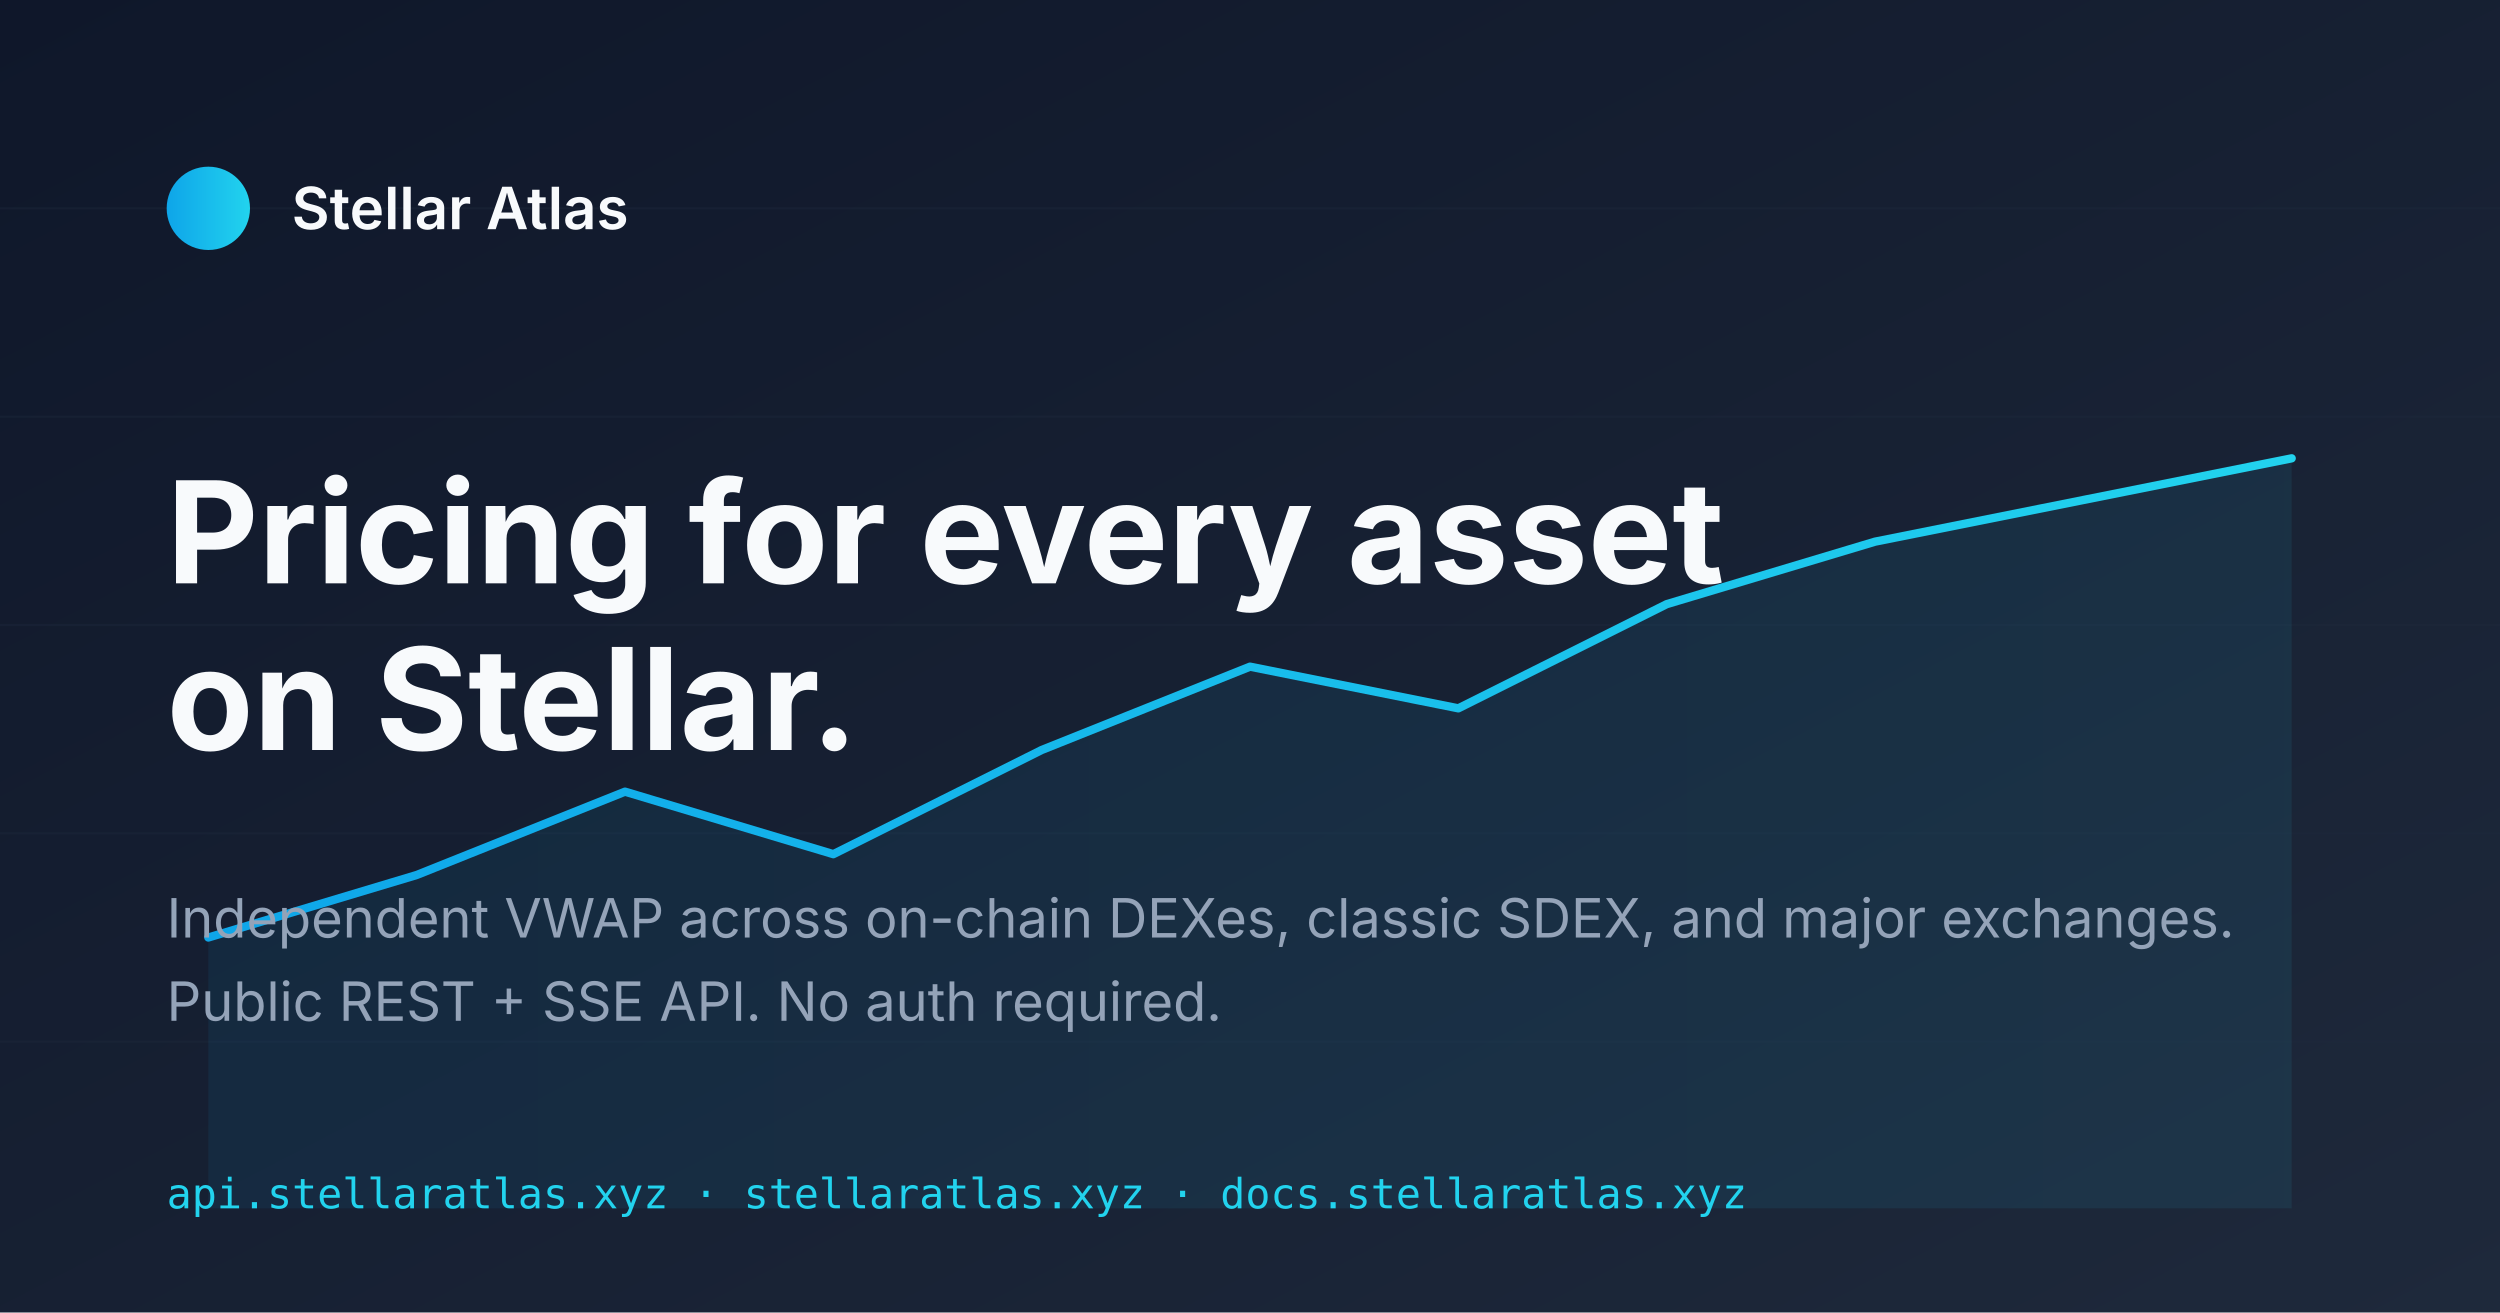
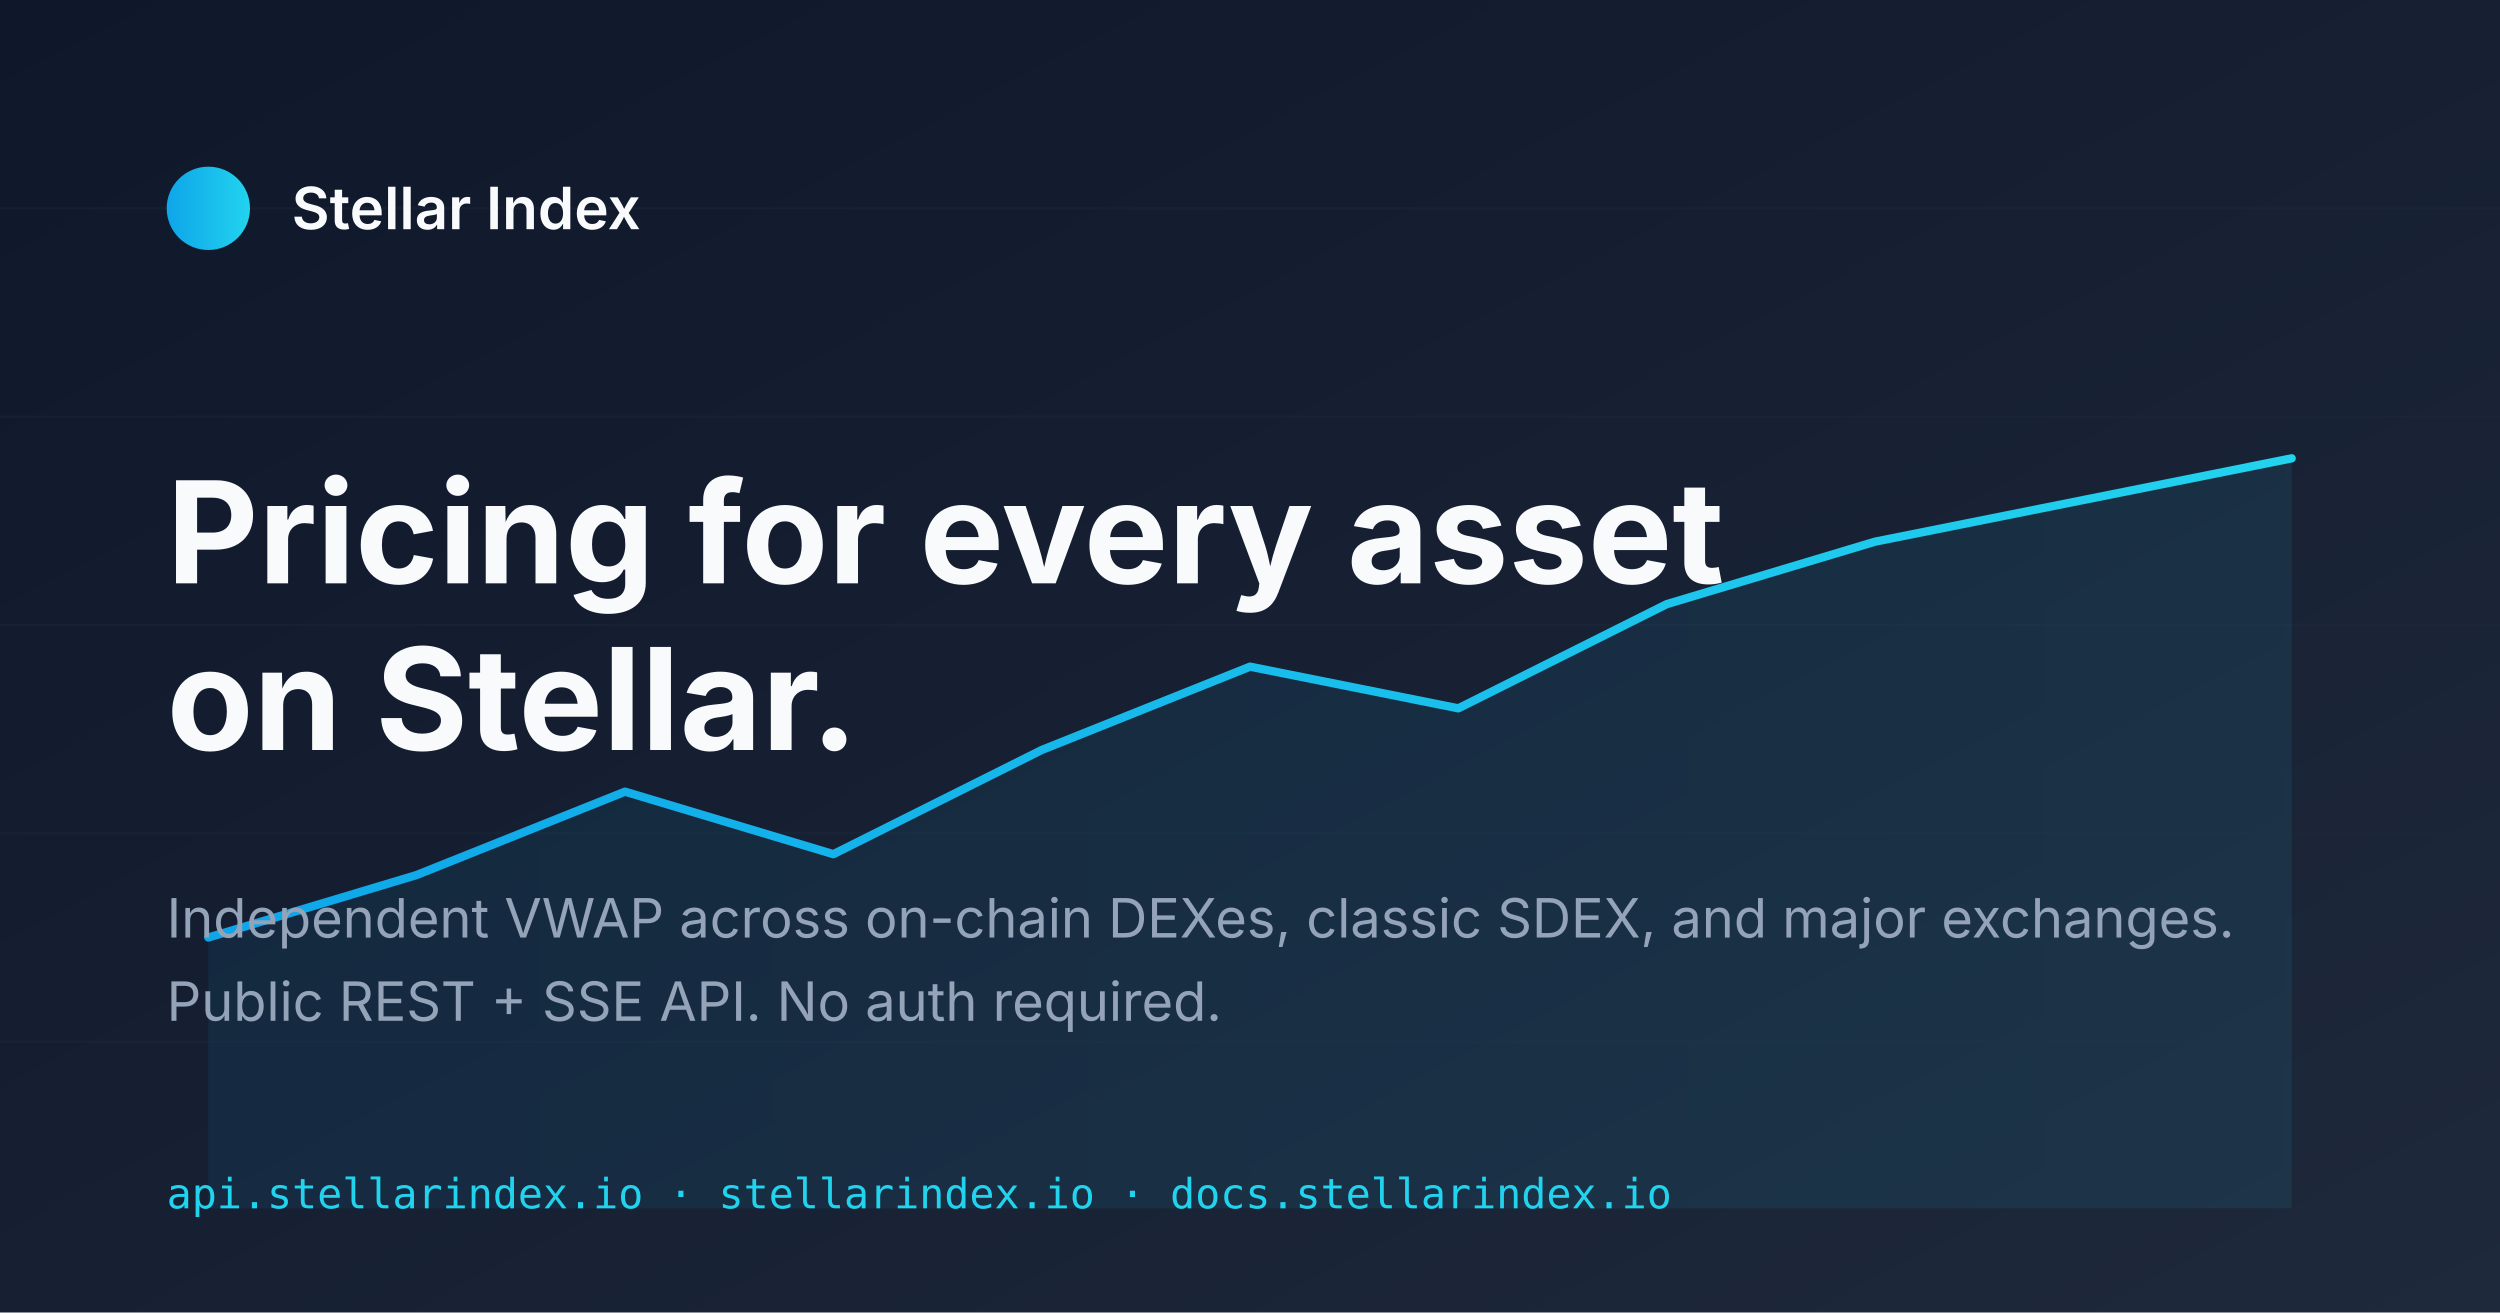
<svg xmlns="http://www.w3.org/2000/svg" width="1200" height="630" viewBox="0 0 1200 630">
  <defs>
    <linearGradient id="bg" x1="0" y1="0" x2="1" y2="1">
      <stop offset="0%" stop-color="#0f172a" />
      <stop offset="100%" stop-color="#1e293b" />
    </linearGradient>
    <linearGradient id="accent" x1="0" y1="0" x2="1" y2="0">
      <stop offset="0%" stop-color="#0ea5e9" />
      <stop offset="100%" stop-color="#22d3ee" />
    </linearGradient>
  </defs>
  <rect width="1200" height="630" fill="url(#bg)" />
  <g stroke="#1e293b" stroke-width="1" opacity="0.4">
    <line x1="0" y1="100" x2="1200" y2="100" />
    <line x1="0" y1="200" x2="1200" y2="200" />
    <line x1="0" y1="300" x2="1200" y2="300" />
    <line x1="0" y1="400" x2="1200" y2="400" />
    <line x1="0" y1="500" x2="1200" y2="500" />
  </g>
  <path d="M 100 450 L 200 420 L 300 380 L 400 410 L 500 360 L 600 320 L 700 340 L 800 290 L 900 260 L 1000 240 L 1100 220" fill="none" stroke="url(#accent)" stroke-width="4" stroke-linecap="round" stroke-linejoin="round" />
  <path d="M 100 450 L 200 420 L 300 380 L 400 410 L 500 360 L 600 320 L 700 340 L 800 290 L 900 260 L 1000 240 L 1100 220 L 1100 580 L 100 580 Z" fill="url(#accent)" opacity="0.08" />
  <g transform="translate(80, 80)">
    <circle cx="20" cy="20" r="20" fill="url(#accent)" />
    <text x="60" y="30" font-family="-apple-system, BlinkMacSystemFont, 'Segoe UI', sans-serif" font-size="28" font-weight="600" fill="#f8fafc">
-       Stellar Atlas
+       Stellar Index
    </text>
  </g>
  <text x="80" y="280" font-family="-apple-system, BlinkMacSystemFont, 'Segoe UI', sans-serif" font-size="68" font-weight="700" fill="#f8fafc">
    Pricing for every asset
  </text>
  <text x="80" y="360" font-family="-apple-system, BlinkMacSystemFont, 'Segoe UI', sans-serif" font-size="68" font-weight="700" fill="#f8fafc">
    on Stellar.
  </text>
  <text x="80" y="450" font-family="-apple-system, BlinkMacSystemFont, 'Segoe UI', sans-serif" font-size="26" font-weight="400" fill="#94a3b8">
    Independent VWAP across on-chain DEXes, classic SDEX, and major exchanges.
  </text>
  <text x="80" y="490" font-family="-apple-system, BlinkMacSystemFont, 'Segoe UI', sans-serif" font-size="26" font-weight="400" fill="#94a3b8">
    Public REST + SSE API. No auth required.
  </text>
  <text x="80" y="580" font-family="ui-monospace, 'SF Mono', Menlo, monospace" font-size="20" font-weight="500" fill="#22d3ee">
-     api.stellaratlas.xyz  ·  stellaratlas.xyz  ·  docs.stellaratlas.xyz
+     api.stellarindex.io  ·  stellarindex.io  ·  docs.stellarindex.io
  </text>
</svg>
